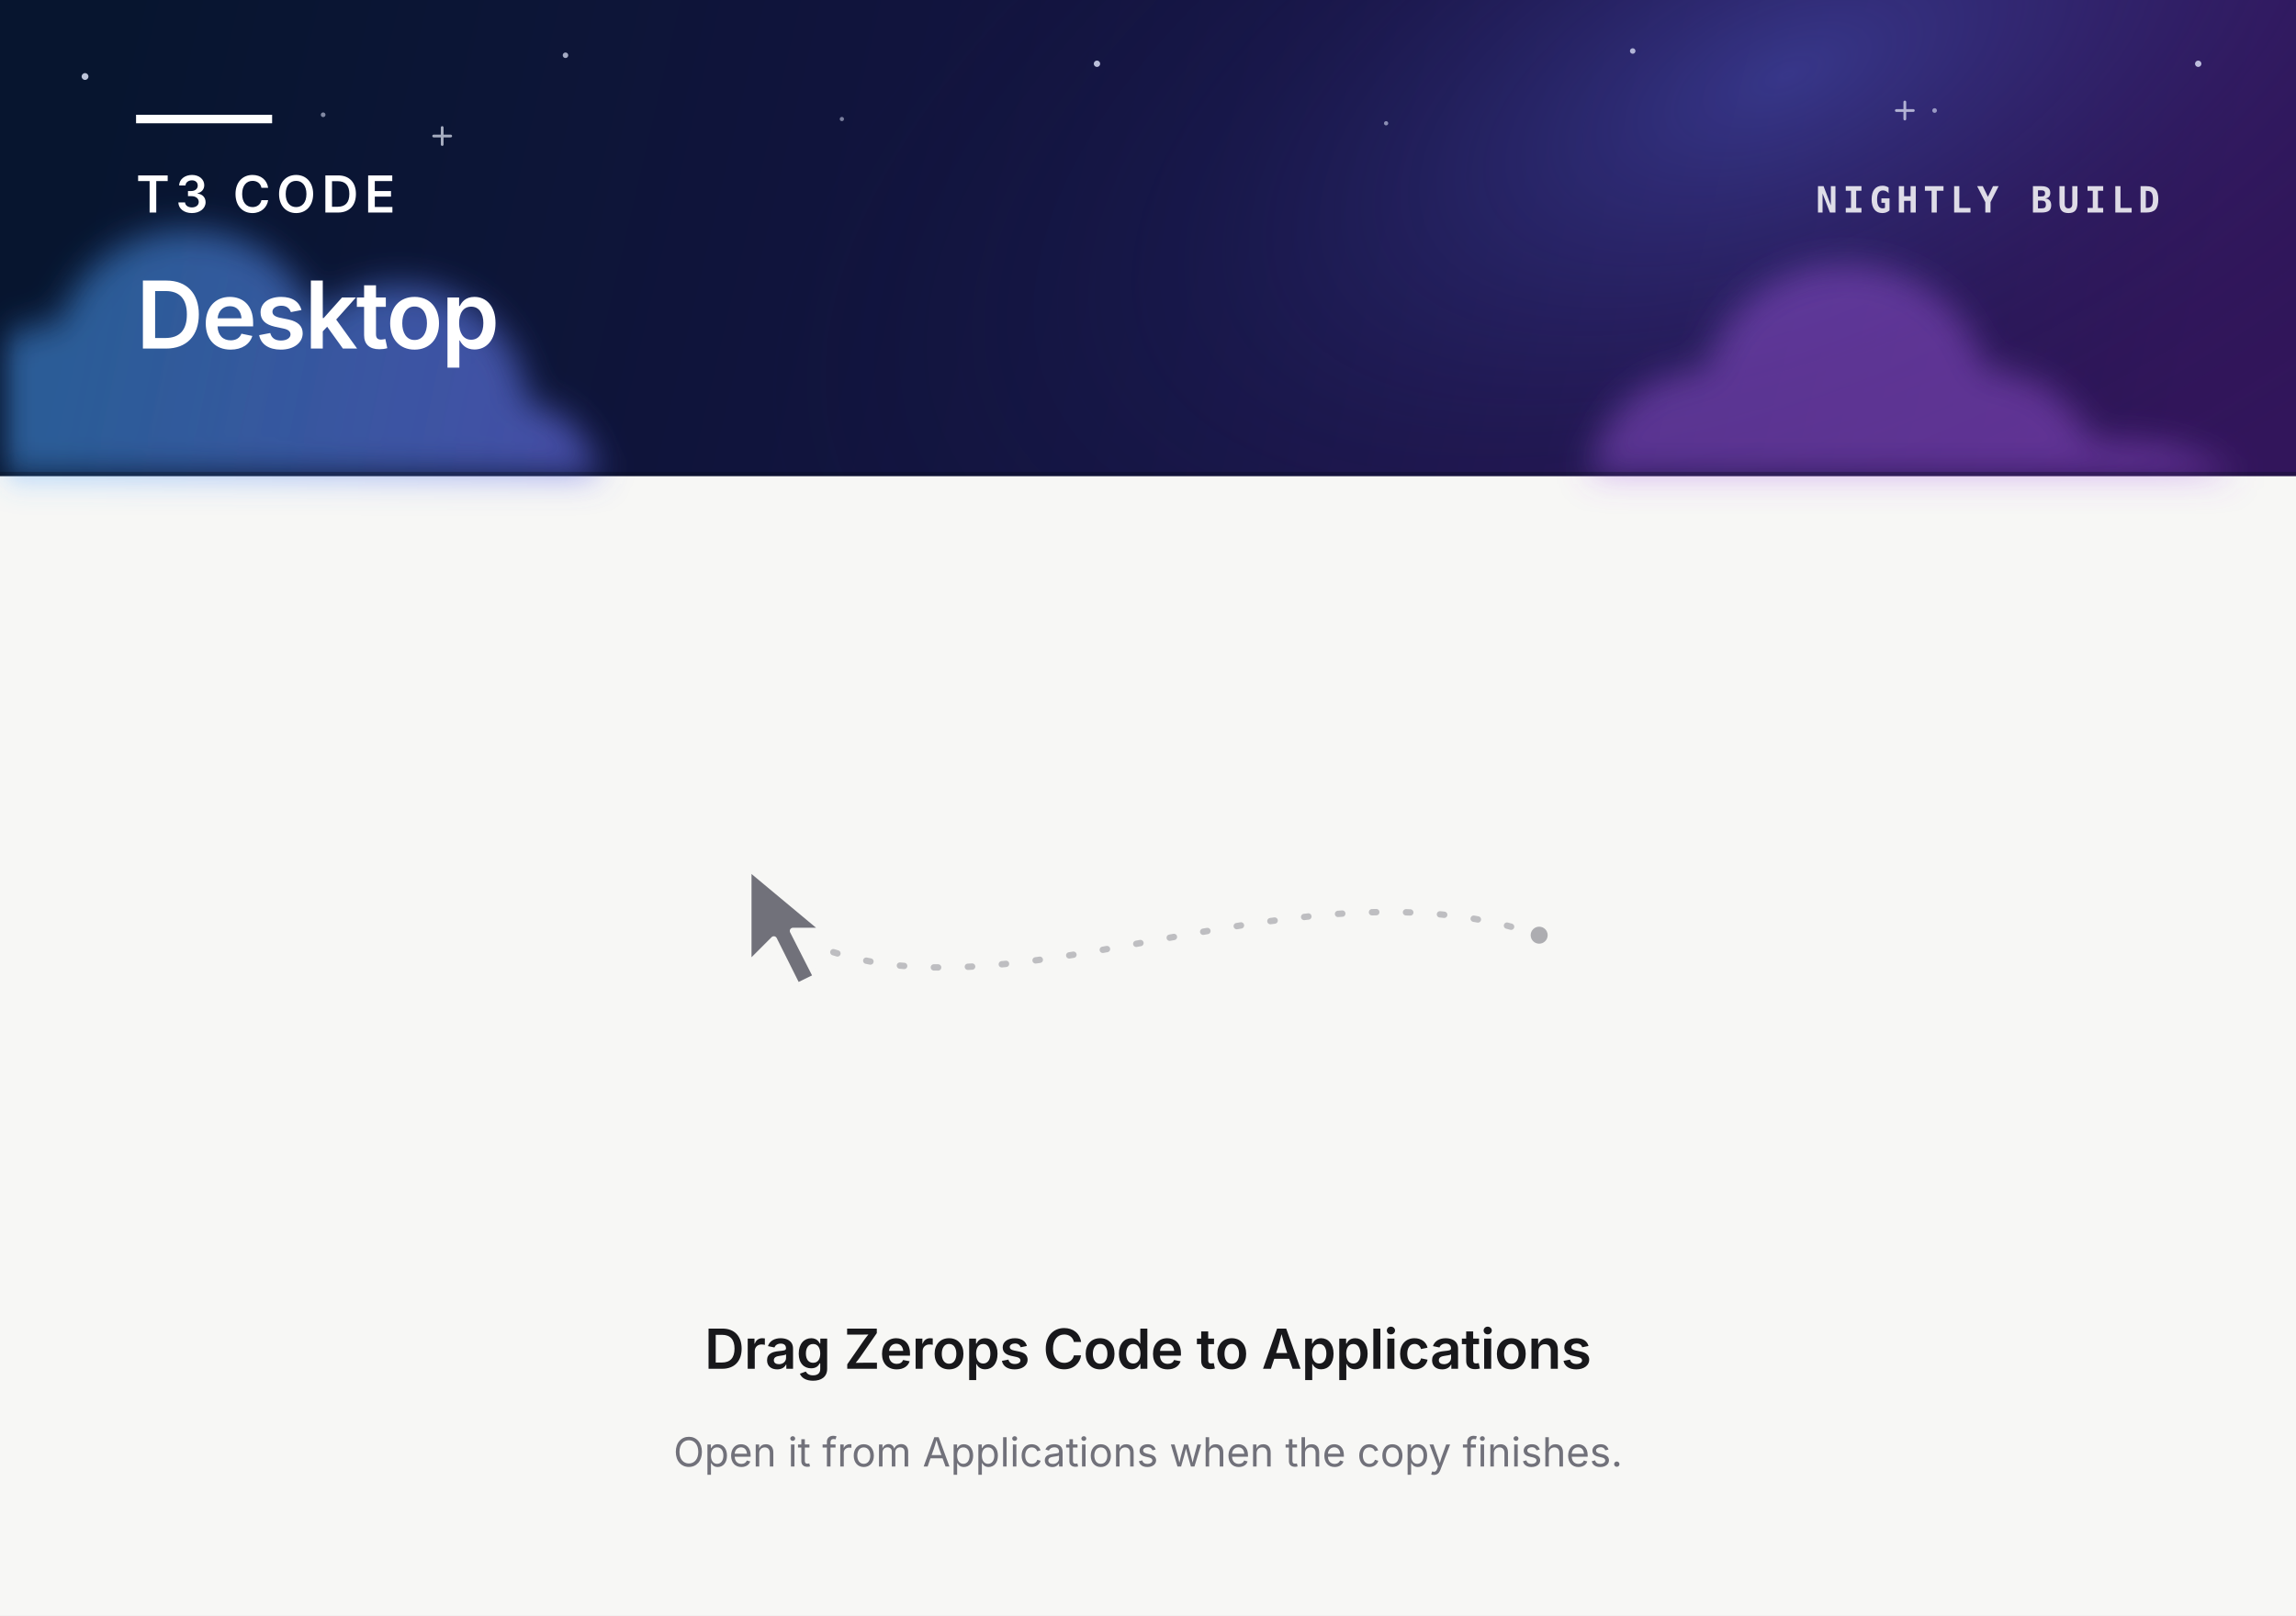
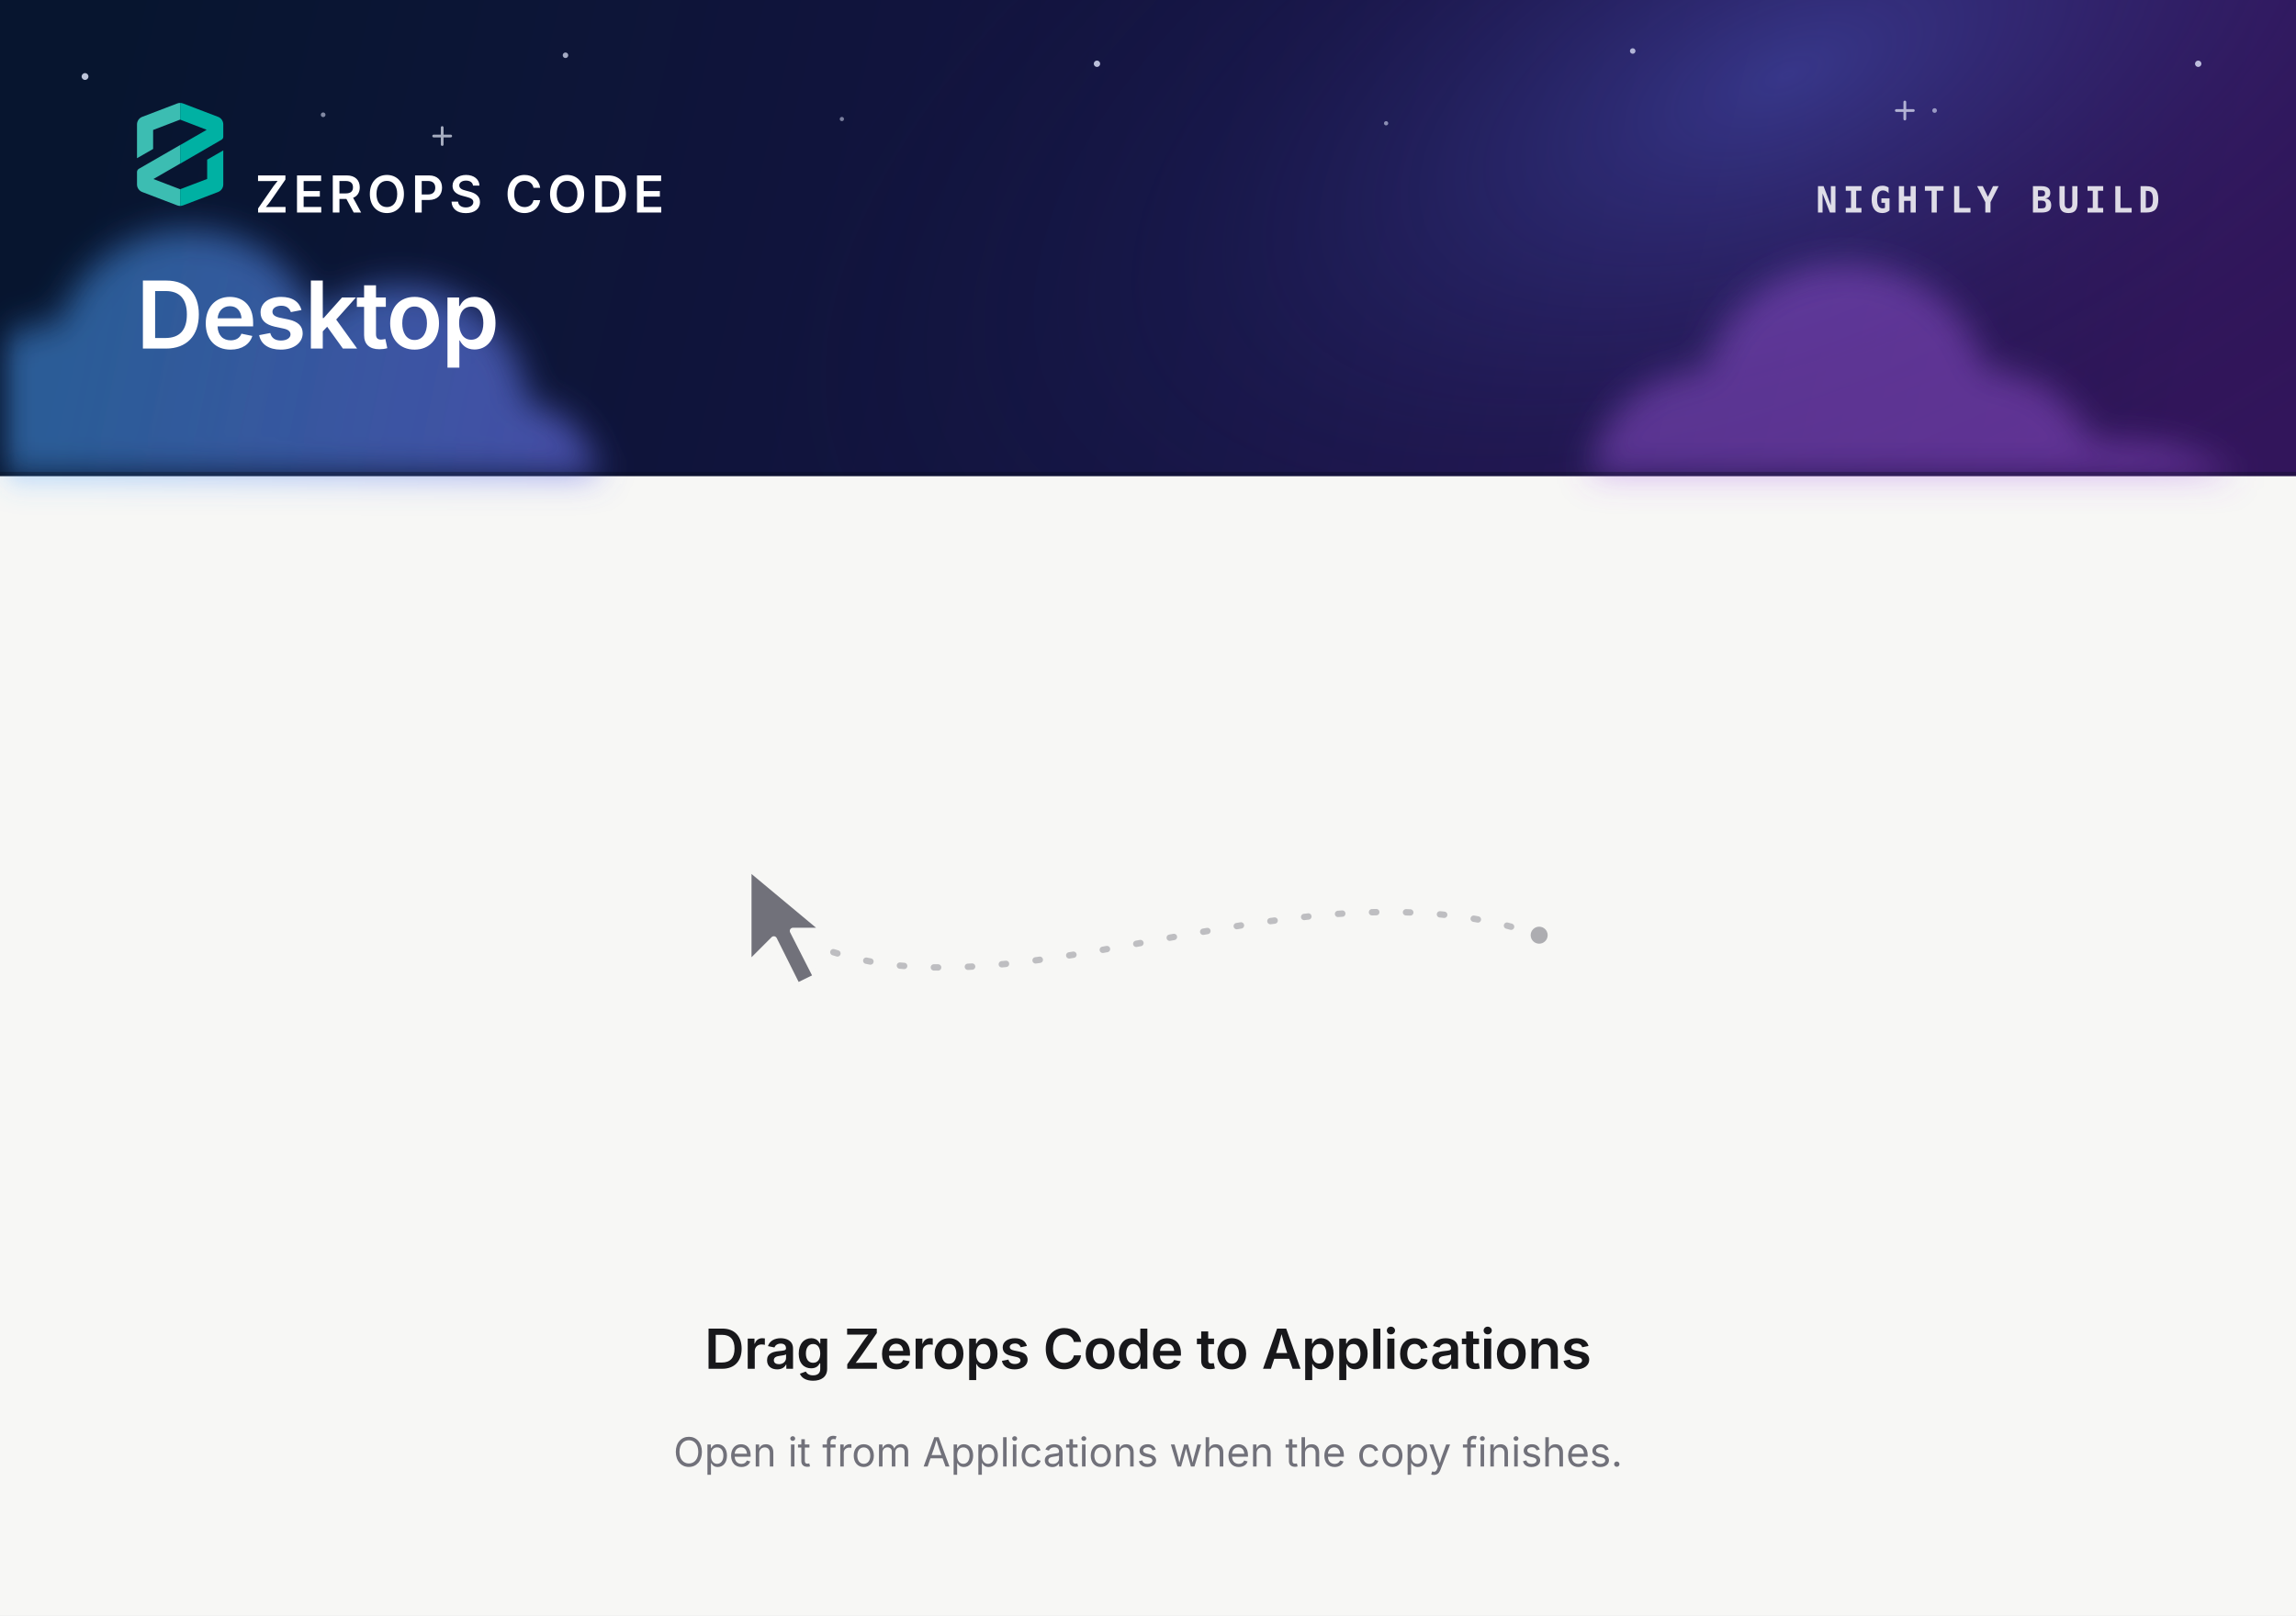
<svg xmlns="http://www.w3.org/2000/svg" width="1080" height="760" viewBox="0 0 540 380" fill="none">
  <defs>
    <linearGradient id="night-sky" x1="28" y1="0" x2="510" y2="112" gradientUnits="userSpaceOnUse">
      <stop stop-color="#07152F" />
      <stop offset="0.52" stop-color="#151443" />
      <stop offset="1" stop-color="#32155B" />
    </linearGradient>
    <radialGradient id="night-glow" cx="0" cy="0" r="1" gradientUnits="userSpaceOnUse" gradientTransform="translate(420 18) rotate(157) scale(260 126)">
      <stop stop-color="#5165D8" stop-opacity="0.42" />
      <stop offset="0.55" stop-color="#283075" stop-opacity="0.15" />
      <stop offset="1" stop-color="#111635" stop-opacity="0" />
    </radialGradient>
    <linearGradient id="night-cloud" x1="18" y1="62" x2="260" y2="112" gradientUnits="userSpaceOnUse">
      <stop stop-color="#4EA4FF" stop-opacity="0.5" />
      <stop offset="0.52" stop-color="#696FEA" stop-opacity="0.62" />
      <stop offset="1" stop-color="#A85BEA" stop-opacity="0.5" />
    </linearGradient>
    <filter id="night-soft" x="-24" y="35" width="588" height="101" filterUnits="userSpaceOnUse">
      <feGaussianBlur stdDeviation="4" />
    </filter>
  </defs>
  <rect width="540" height="380" fill="#F7F7F5" />
  <rect width="540" height="112" fill="url(#night-sky)" />
  <rect width="540" height="112" fill="url(#night-glow)" />
  <g fill="#E4EAFF">
    <circle cx="20" cy="18" r="0.8" opacity="0.82" />
    <circle cx="76" cy="27" r="0.55" opacity="0.55" />
    <circle cx="133" cy="13" r="0.65" opacity="0.7" />
    <circle cx="198" cy="28" r="0.5" opacity="0.5" />
    <circle cx="258" cy="15" r="0.75" opacity="0.8" />
    <circle cx="326" cy="29" r="0.5" opacity="0.55" />
    <circle cx="384" cy="12" r="0.65" opacity="0.72" />
    <circle cx="455" cy="26" r="0.55" opacity="0.58" />
    <circle cx="517" cy="15" r="0.75" opacity="0.78" />
  </g>
  <g stroke="#EEF2FF" stroke-linecap="round" stroke-width="0.65" opacity="0.68">
    <path d="M104 30V34M102 32H106" />
    <path d="M448 24V28M446 26H450" />
  </g>
  <g filter="url(#night-soft)">
    <path d="M-12 112V101C-12 87 0 76 14 76C18 63 30 54 44 54C58 54 70 62 74 75C79 70 86 67 94 67C110 67 123 79 124 95C132 96 138 101 141 112H-12Z" fill="url(#night-cloud)" />
    <path d="M374 112C375 98 387 87 401 87C405 72 418 62 434 62C450 62 463 72 467 87C478 87 488 94 492 104C506 103 518 106 526 112H374Z" fill="url(#night-cloud)" opacity="0.82" />
  </g>
  <path d="M0 111.5H540" stroke="#050A19" stroke-opacity="0.3" />
-   <path d="M32 28H64" stroke="#FFFFFF" stroke-width="2" />
+   <g transform="translate(32 24) scale(0.48)">
+     <path d="M20.19.7L3 7.27A4 4 0 0 0 .46 11v16.54L8.36 23v-9.3L21.6 8.62V.44a4 4 0 0 0-1.41.26z" fill="#3cbdb2" />
+     <path d="M8.5 37.74l13.1-7.55v-9.12L1.36 32.74a1.82 1.82 0 0 0-.9 1.56v6.11A4 4 0 0 0 3 44.1l17.19 6.57a4 4 0 0 0 1.41.26v-8.18z" fill="#3cbdb2" />
+     <path d="M41.9 18.47a1.67 1.67 0 0 0 .84-1.47v-6a4 4 0 0 0-2.54-3.73L23 .7a4 4 0 0 0-1.4-.26v8.18l13 5-13 7.49v9.12z" fill="#00b1a3" />
+     <path d="M23 50.67l17.2-6.57a4 4 0 0 0 2.54-3.69V23.7l-7.9 4.56v9.43L21.6 42.75v8.18a4 4 0 0 0 1.4-.26z" fill="#00b1a3" />
+   </g>
  <g font-family="-apple-system, BlinkMacSystemFont, sans-serif" fill="#FFFFFF">
-     <text x="32" y="50" font-size="12" font-weight="600" letter-spacing="1.4">T3 CODE</text>
+     <text x="60" y="50" font-size="12" font-weight="600" letter-spacing="1.15">ZEROPS CODE</text>
    <text x="32" y="82" font-size="22" font-weight="600" letter-spacing="-0.45">Desktop</text>
    <text x="508" y="50" text-anchor="end" font-family="ui-monospace, SFMono-Regular, Menlo, monospace" font-size="8.5" font-weight="600" letter-spacing="1.2" opacity="0.84">NIGHTLY BUILD</text>
  </g>
  <path d="M196 224C242 239 307 201 362 220" stroke="#71717A" stroke-width="1.5" stroke-linecap="round" stroke-dasharray="1 7" opacity="0.42" />
  <circle cx="362" cy="220" r="2" fill="#71717A" opacity="0.55" />
  <path d="M176 204V227L182 221L187.5 232L192 229.8L186.5 219H194L176 204Z" fill="#71717A" stroke="#F7F7F5" stroke-width="1.5" stroke-linejoin="round" />
  <g font-family="-apple-system, BlinkMacSystemFont, sans-serif" text-anchor="middle">
    <text x="270" y="322" font-size="13" font-weight="600" letter-spacing="-0.1" fill="#18181B">Drag Zerops Code to Applications</text>
    <text x="270" y="345" font-size="9.5" fill="#71717A">Open it from Applications when the copy finishes.</text>
  </g>
</svg>
